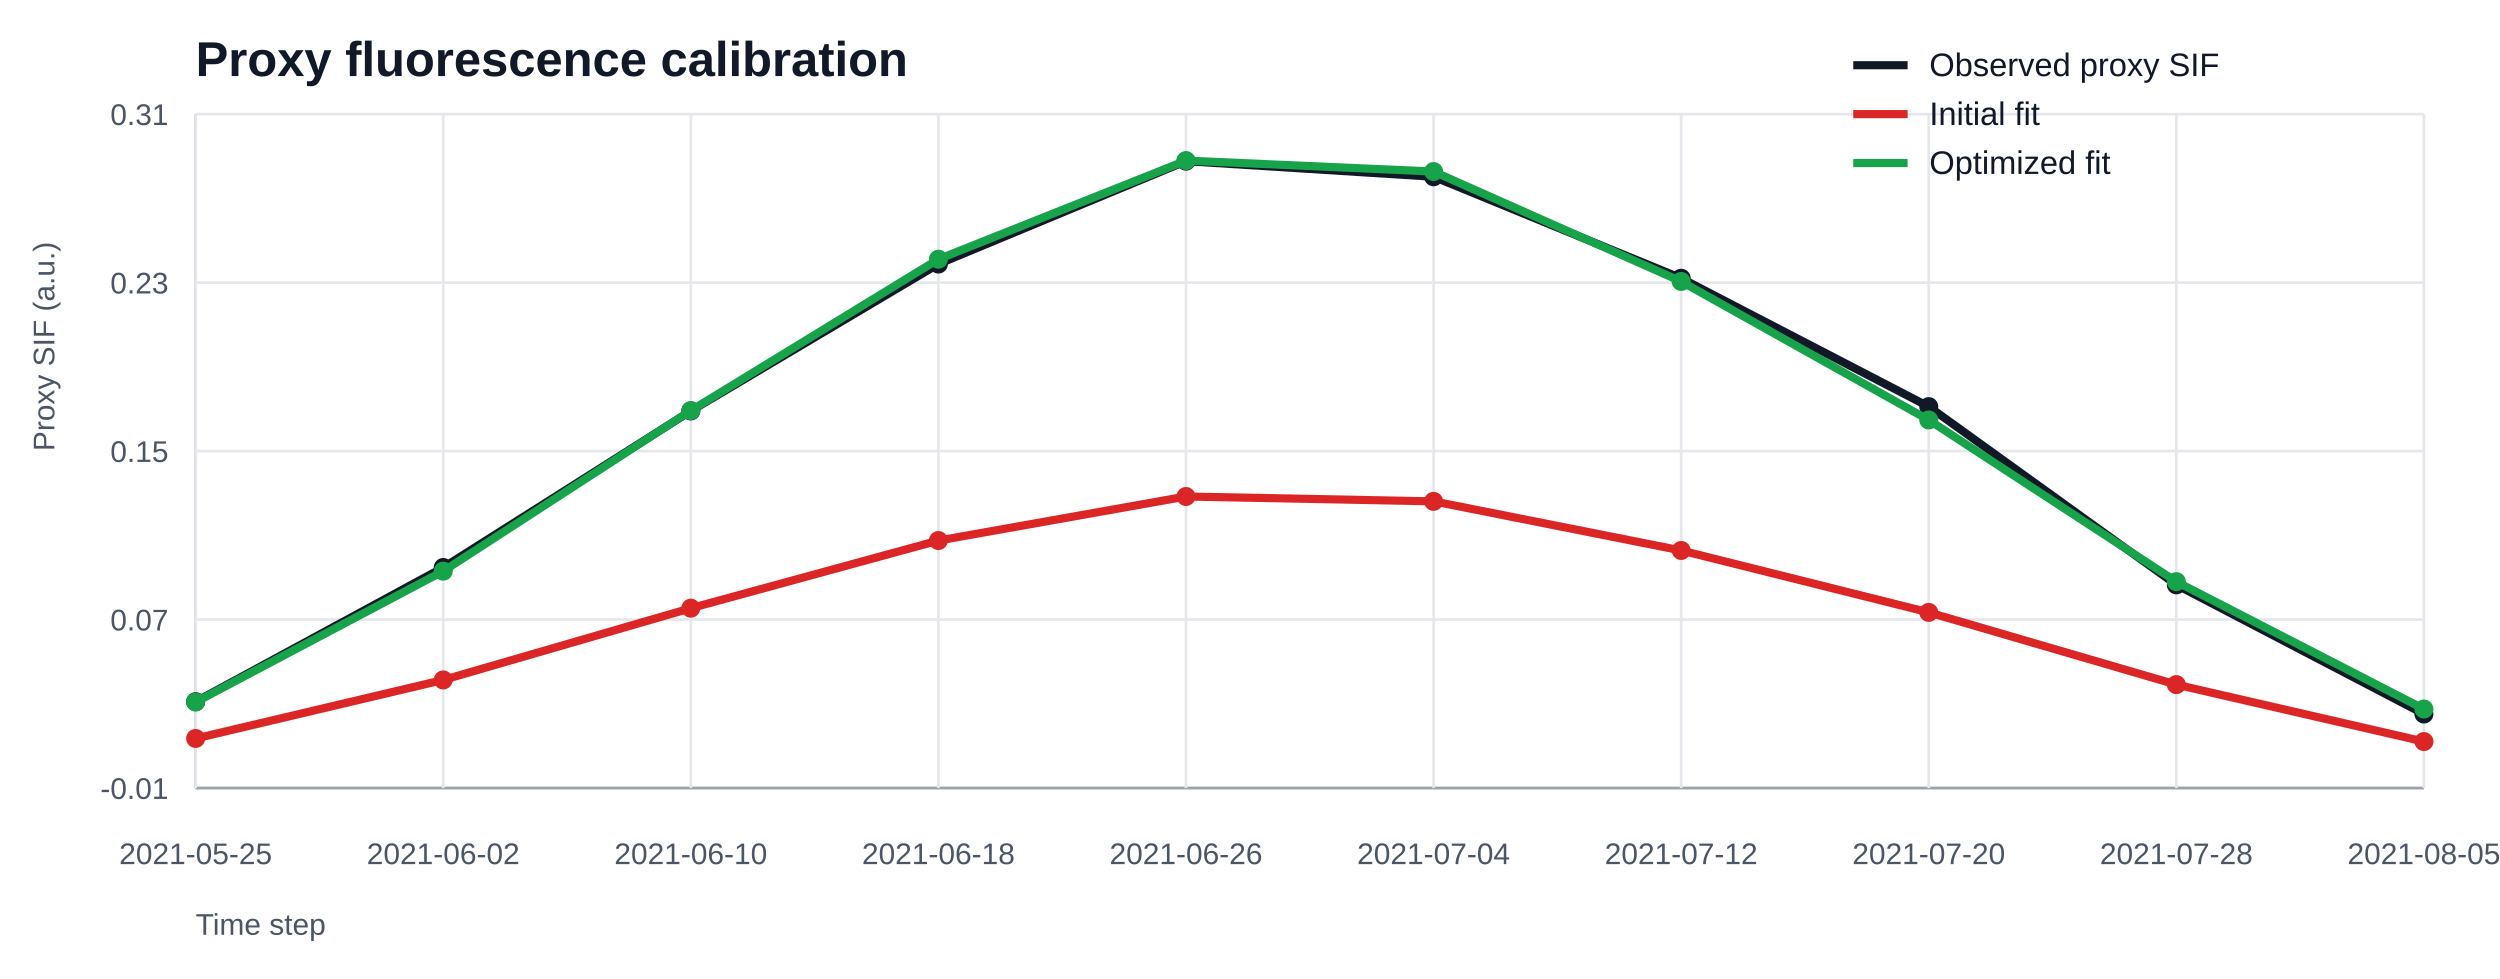
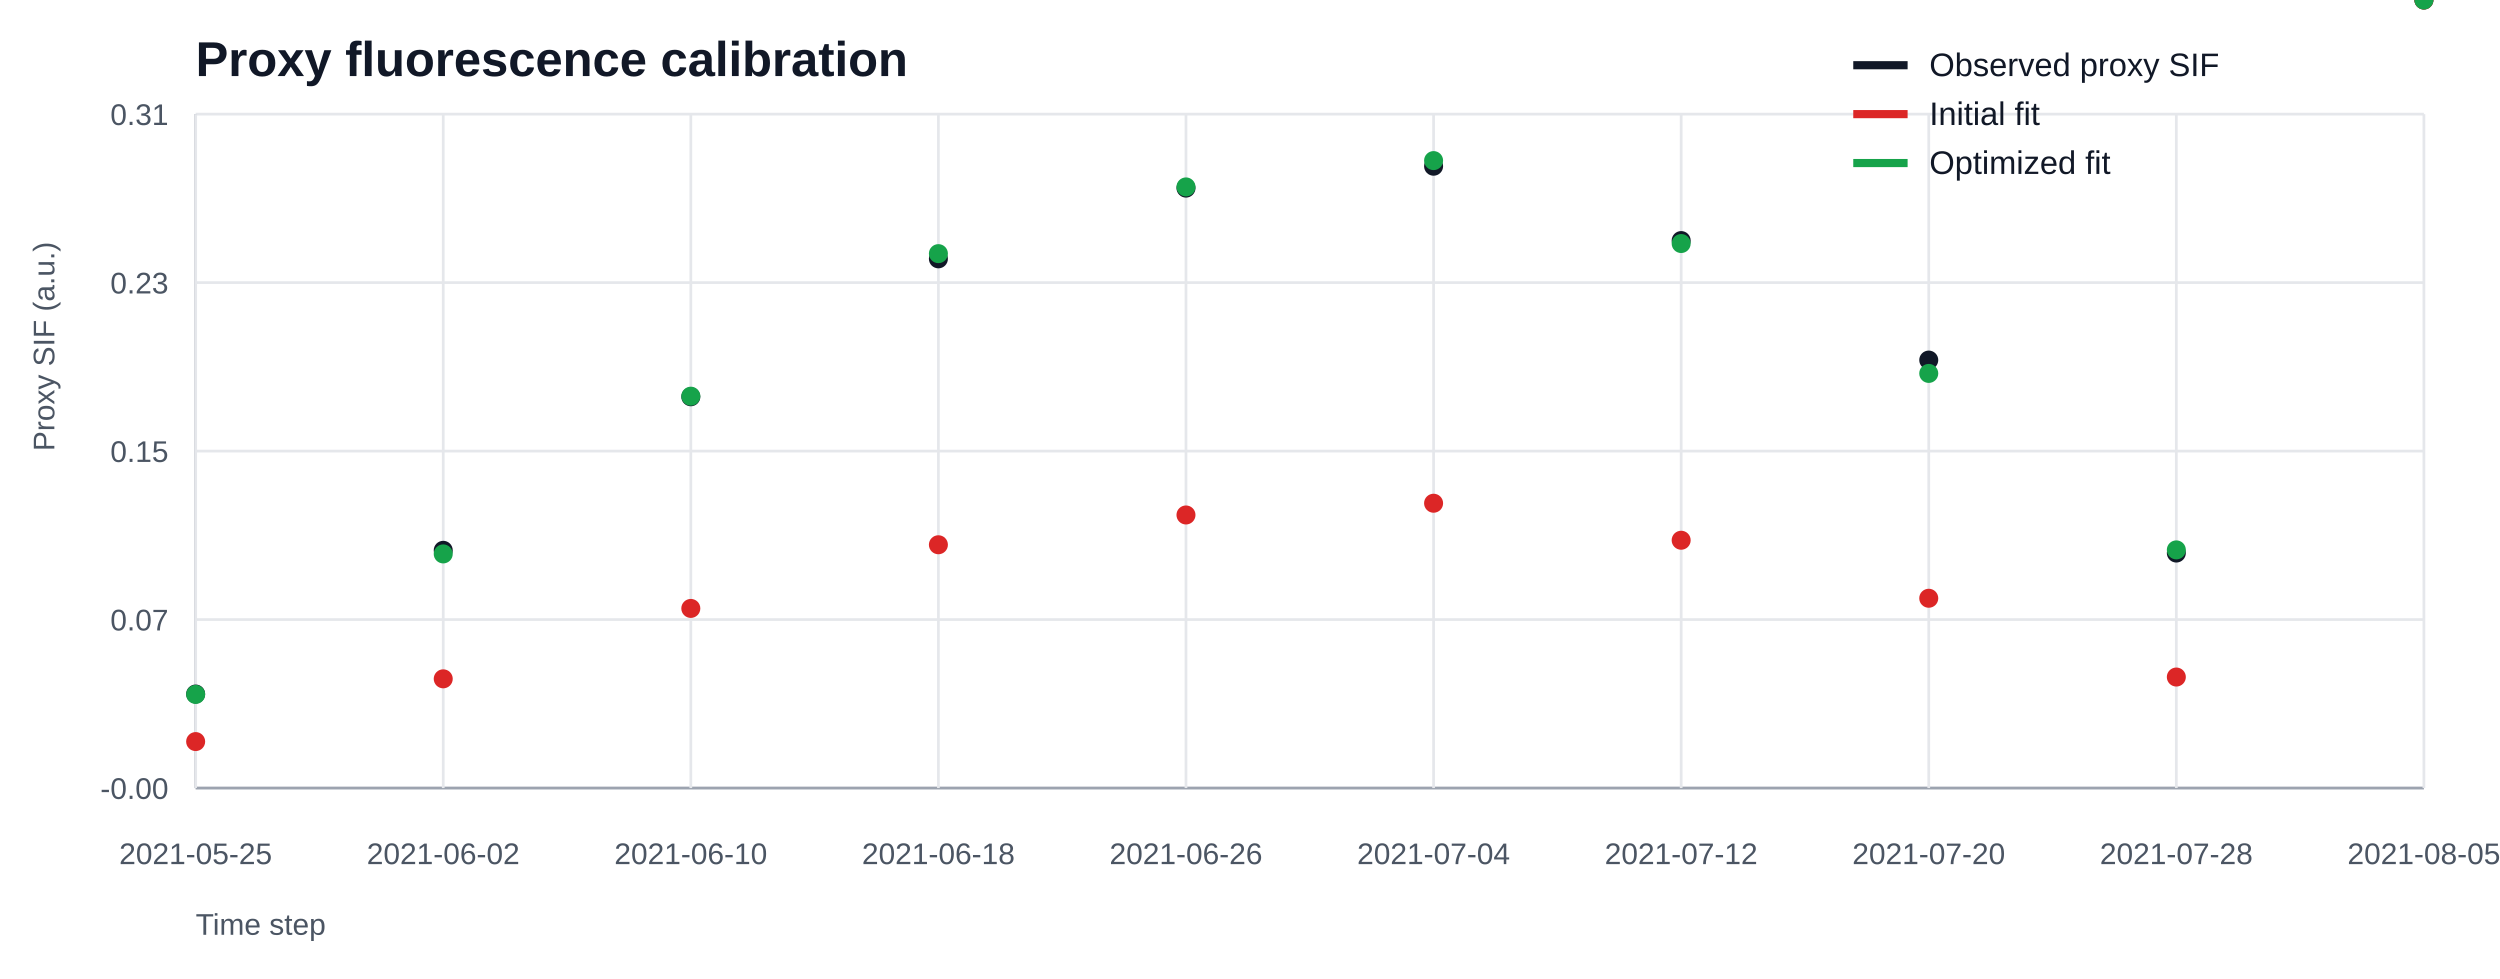
<svg xmlns="http://www.w3.org/2000/svg" width="920" height="360" viewBox="0 0 920 360">
  <style>text{font-family:Arial,sans-serif;fill:#111827;}.axis{stroke:#9ca3af;stroke-width:1;}.grid{stroke:#e5e7eb;stroke-width:1;}.legend{font-size:12px;}.tick{font-size:11px;fill:#4b5563;}.title{font-size:18px;font-weight:700;}</style>
  <text class="title" x="72" y="28">Proxy fluorescence calibration</text>
  <text class="tick" x="72" y="344">Time step</text>
  <text class="tick" transform="translate(20 166.0) rotate(-90)">Proxy SIF (a.u.)</text>
  <line class="grid" x1="72" y1="290.00" x2="892" y2="290.00" />
-   <text class="tick" x="62" y="294.00" text-anchor="end">-0.01</text>
+   <text class="tick" x="62" y="294.00" text-anchor="end">-0.00</text>
  <line class="grid" x1="72" y1="228.00" x2="892" y2="228.00" />
  <text class="tick" x="62" y="232.00" text-anchor="end">0.07</text>
  <line class="grid" x1="72" y1="166.00" x2="892" y2="166.00" />
  <text class="tick" x="62" y="170.00" text-anchor="end">0.15</text>
  <line class="grid" x1="72" y1="104.00" x2="892" y2="104.00" />
  <text class="tick" x="62" y="108.00" text-anchor="end">0.23</text>
  <line class="grid" x1="72" y1="42.00" x2="892" y2="42.00" />
  <text class="tick" x="62" y="46.00" text-anchor="end">0.31</text>
  <line class="axis" x1="72" y1="42" x2="72" y2="290" />
  <line class="axis" x1="72" y1="290" x2="892" y2="290" />
  <line class="grid" x1="72.00" y1="42" x2="72.00" y2="290" />
  <text class="tick" x="72.00" y="318" text-anchor="middle">2021-05-25</text>
  <line class="grid" x1="163.11" y1="42" x2="163.11" y2="290" />
  <text class="tick" x="163.11" y="318" text-anchor="middle">2021-06-02</text>
  <line class="grid" x1="254.22" y1="42" x2="254.22" y2="290" />
  <text class="tick" x="254.22" y="318" text-anchor="middle">2021-06-10</text>
  <line class="grid" x1="345.33" y1="42" x2="345.33" y2="290" />
  <text class="tick" x="345.33" y="318" text-anchor="middle">2021-06-18</text>
  <line class="grid" x1="436.44" y1="42" x2="436.44" y2="290" />
  <text class="tick" x="436.44" y="318" text-anchor="middle">2021-06-26</text>
  <line class="grid" x1="527.56" y1="42" x2="527.56" y2="290" />
  <text class="tick" x="527.56" y="318" text-anchor="middle">2021-07-04</text>
  <line class="grid" x1="618.67" y1="42" x2="618.67" y2="290" />
  <text class="tick" x="618.67" y="318" text-anchor="middle">2021-07-12</text>
  <line class="grid" x1="709.78" y1="42" x2="709.78" y2="290" />
  <text class="tick" x="709.78" y="318" text-anchor="middle">2021-07-20</text>
  <line class="grid" x1="800.89" y1="42" x2="800.89" y2="290" />
  <text class="tick" x="800.89" y="318" text-anchor="middle">2021-07-28</text>
  <line class="grid" x1="892.00" y1="42" x2="892.00" y2="290" />
  <text class="tick" x="892.00" y="318" text-anchor="middle">2021-08-05</text>
-   <polyline fill="none" stroke="#111827" stroke-width="3" points="72.00,258.21 163.11,208.84 254.22,151.23 345.33,97.16 436.44,59.31 527.56,65.05 618.67,102.40 709.78,149.64 800.89,215.22 892.00,262.76" />
-   <circle cx="72.00" cy="258.21" r="3.5" fill="#111827" />
-   <circle cx="163.11" cy="208.84" r="3.5" fill="#111827" />
-   <circle cx="254.22" cy="151.23" r="3.5" fill="#111827" />
-   <circle cx="345.33" cy="97.16" r="3.5" fill="#111827" />
-   <circle cx="436.44" cy="59.31" r="3.5" fill="#111827" />
-   <circle cx="527.56" cy="65.05" r="3.5" fill="#111827" />
-   <circle cx="618.67" cy="102.40" r="3.5" fill="#111827" />
-   <circle cx="709.78" cy="149.64" r="3.5" fill="#111827" />
-   <circle cx="800.89" cy="215.22" r="3.5" fill="#111827" />
-   <circle cx="892.00" cy="262.76" r="3.5" fill="#111827" />
+   <polyline fill="none" stroke="#111827" stroke-width="3" points="72.00,255.40 163.11,202.52 254.22,146.01 345.33,95.25 436.44,69.22 527.56,61.17 618.67,88.53 709.78,132.51 800.89,203.52 892.00,nan" />
+   <circle cx="72.00" cy="255.40" r="3.5" fill="#111827" />
+   <circle cx="163.11" cy="202.52" r="3.5" fill="#111827" />
+   <circle cx="254.22" cy="146.01" r="3.5" fill="#111827" />
+   <circle cx="345.33" cy="95.25" r="3.5" fill="#111827" />
+   <circle cx="436.44" cy="69.22" r="3.5" fill="#111827" />
+   <circle cx="527.56" cy="61.17" r="3.5" fill="#111827" />
+   <circle cx="618.67" cy="88.53" r="3.5" fill="#111827" />
+   <circle cx="709.78" cy="132.51" r="3.5" fill="#111827" />
+   <circle cx="800.89" cy="203.52" r="3.5" fill="#111827" />
+   <circle cx="892.00" cy="nan" r="3.5" fill="#111827" />
  <line x1="682" y1="24" x2="702" y2="24" stroke="#111827" stroke-width="3" />
  <text class="legend" x="710" y="28">Observed proxy SIF</text>
-   <polyline fill="none" stroke="#dc2626" stroke-width="3" points="72.00,271.75 163.11,250.22 254.22,223.81 345.33,198.92 436.44,182.71 527.56,184.50 618.67,202.58 709.78,225.36 800.89,251.94 892.00,272.90" />
-   <circle cx="72.00" cy="271.75" r="3.5" fill="#dc2626" />
-   <circle cx="163.11" cy="250.22" r="3.5" fill="#dc2626" />
-   <circle cx="254.22" cy="223.81" r="3.5" fill="#dc2626" />
-   <circle cx="345.33" cy="198.92" r="3.5" fill="#dc2626" />
-   <circle cx="436.44" cy="182.71" r="3.5" fill="#dc2626" />
-   <circle cx="527.56" cy="184.50" r="3.5" fill="#dc2626" />
-   <circle cx="618.67" cy="202.58" r="3.5" fill="#dc2626" />
-   <circle cx="709.78" cy="225.36" r="3.5" fill="#dc2626" />
-   <circle cx="800.89" cy="251.94" r="3.5" fill="#dc2626" />
-   <circle cx="892.00" cy="272.90" r="3.5" fill="#dc2626" />
+   <polyline fill="none" stroke="#dc2626" stroke-width="3" points="72.00,272.90 163.11,249.81 254.22,223.90 345.33,200.47 436.44,189.51 527.56,185.19 618.67,198.81 709.78,220.16 800.89,249.15 892.00,nan" />
+   <circle cx="72.00" cy="272.90" r="3.5" fill="#dc2626" />
+   <circle cx="163.11" cy="249.81" r="3.5" fill="#dc2626" />
+   <circle cx="254.22" cy="223.90" r="3.5" fill="#dc2626" />
+   <circle cx="345.33" cy="200.47" r="3.5" fill="#dc2626" />
+   <circle cx="436.44" cy="189.51" r="3.5" fill="#dc2626" />
+   <circle cx="527.56" cy="185.19" r="3.5" fill="#dc2626" />
+   <circle cx="618.67" cy="198.81" r="3.5" fill="#dc2626" />
+   <circle cx="709.78" cy="220.16" r="3.5" fill="#dc2626" />
+   <circle cx="800.89" cy="249.15" r="3.5" fill="#dc2626" />
+   <circle cx="892.00" cy="nan" r="3.5" fill="#dc2626" />
  <line x1="682" y1="42" x2="702" y2="42" stroke="#dc2626" stroke-width="3" />
  <text class="legend" x="710" y="46">Initial fit</text>
-   <polyline fill="none" stroke="#16a34a" stroke-width="3" points="72.00,258.36 163.11,210.18 254.22,151.09 345.33,95.38 436.44,59.10 527.56,63.13 618.67,103.58 709.78,154.56 800.89,214.05 892.00,260.92" />
-   <circle cx="72.00" cy="258.36" r="3.5" fill="#16a34a" />
-   <circle cx="163.11" cy="210.18" r="3.5" fill="#16a34a" />
-   <circle cx="254.22" cy="151.09" r="3.5" fill="#16a34a" />
-   <circle cx="345.33" cy="95.38" r="3.5" fill="#16a34a" />
-   <circle cx="436.44" cy="59.10" r="3.5" fill="#16a34a" />
-   <circle cx="527.56" cy="63.13" r="3.5" fill="#16a34a" />
-   <circle cx="618.67" cy="103.58" r="3.5" fill="#16a34a" />
-   <circle cx="709.78" cy="154.56" r="3.5" fill="#16a34a" />
-   <circle cx="800.89" cy="214.05" r="3.5" fill="#16a34a" />
-   <circle cx="892.00" cy="260.92" r="3.5" fill="#16a34a" />
+   <polyline fill="none" stroke="#16a34a" stroke-width="3" points="72.00,255.55 163.11,203.84 254.22,145.80 345.33,93.34 436.44,68.79 527.56,59.10 618.67,89.62 709.78,137.42 800.89,202.36 892.00,nan" />
+   <circle cx="72.00" cy="255.55" r="3.5" fill="#16a34a" />
+   <circle cx="163.11" cy="203.84" r="3.5" fill="#16a34a" />
+   <circle cx="254.22" cy="145.80" r="3.5" fill="#16a34a" />
+   <circle cx="345.33" cy="93.34" r="3.5" fill="#16a34a" />
+   <circle cx="436.44" cy="68.79" r="3.5" fill="#16a34a" />
+   <circle cx="527.56" cy="59.10" r="3.5" fill="#16a34a" />
+   <circle cx="618.67" cy="89.62" r="3.5" fill="#16a34a" />
+   <circle cx="709.78" cy="137.42" r="3.5" fill="#16a34a" />
+   <circle cx="800.89" cy="202.36" r="3.5" fill="#16a34a" />
+   <circle cx="892.00" cy="nan" r="3.5" fill="#16a34a" />
  <line x1="682" y1="60" x2="702" y2="60" stroke="#16a34a" stroke-width="3" />
  <text class="legend" x="710" y="64">Optimized fit</text>
</svg>
